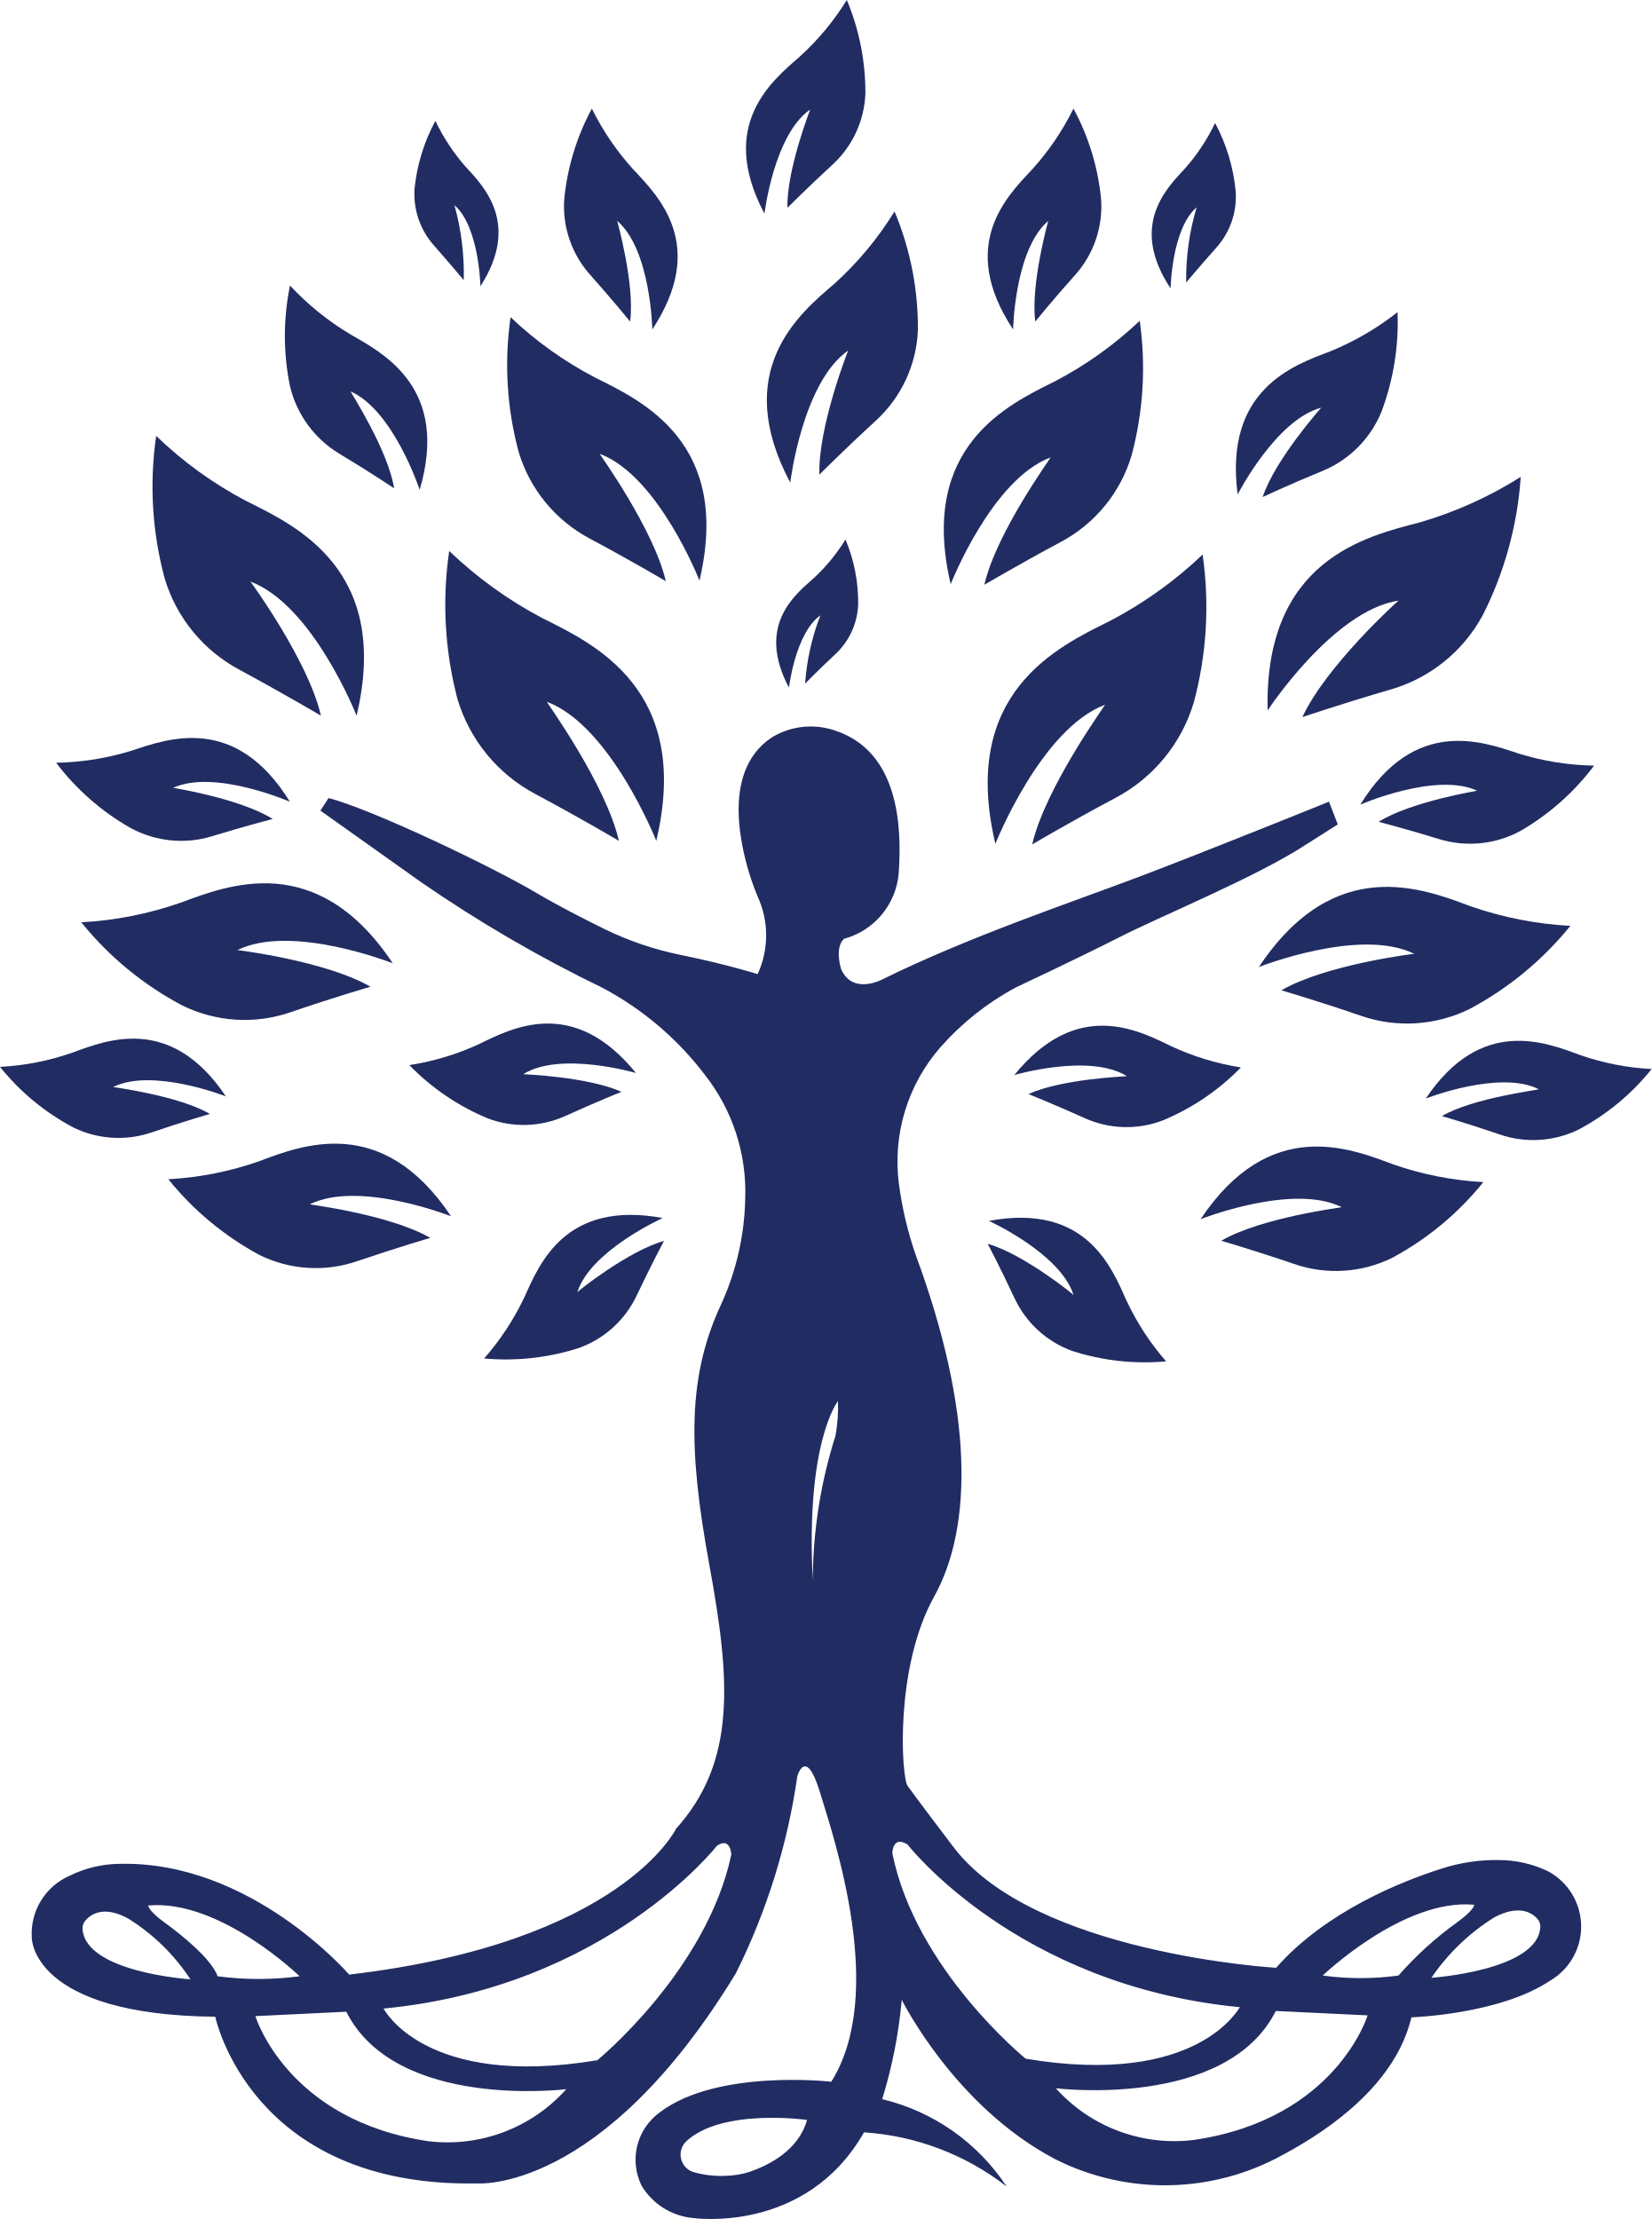
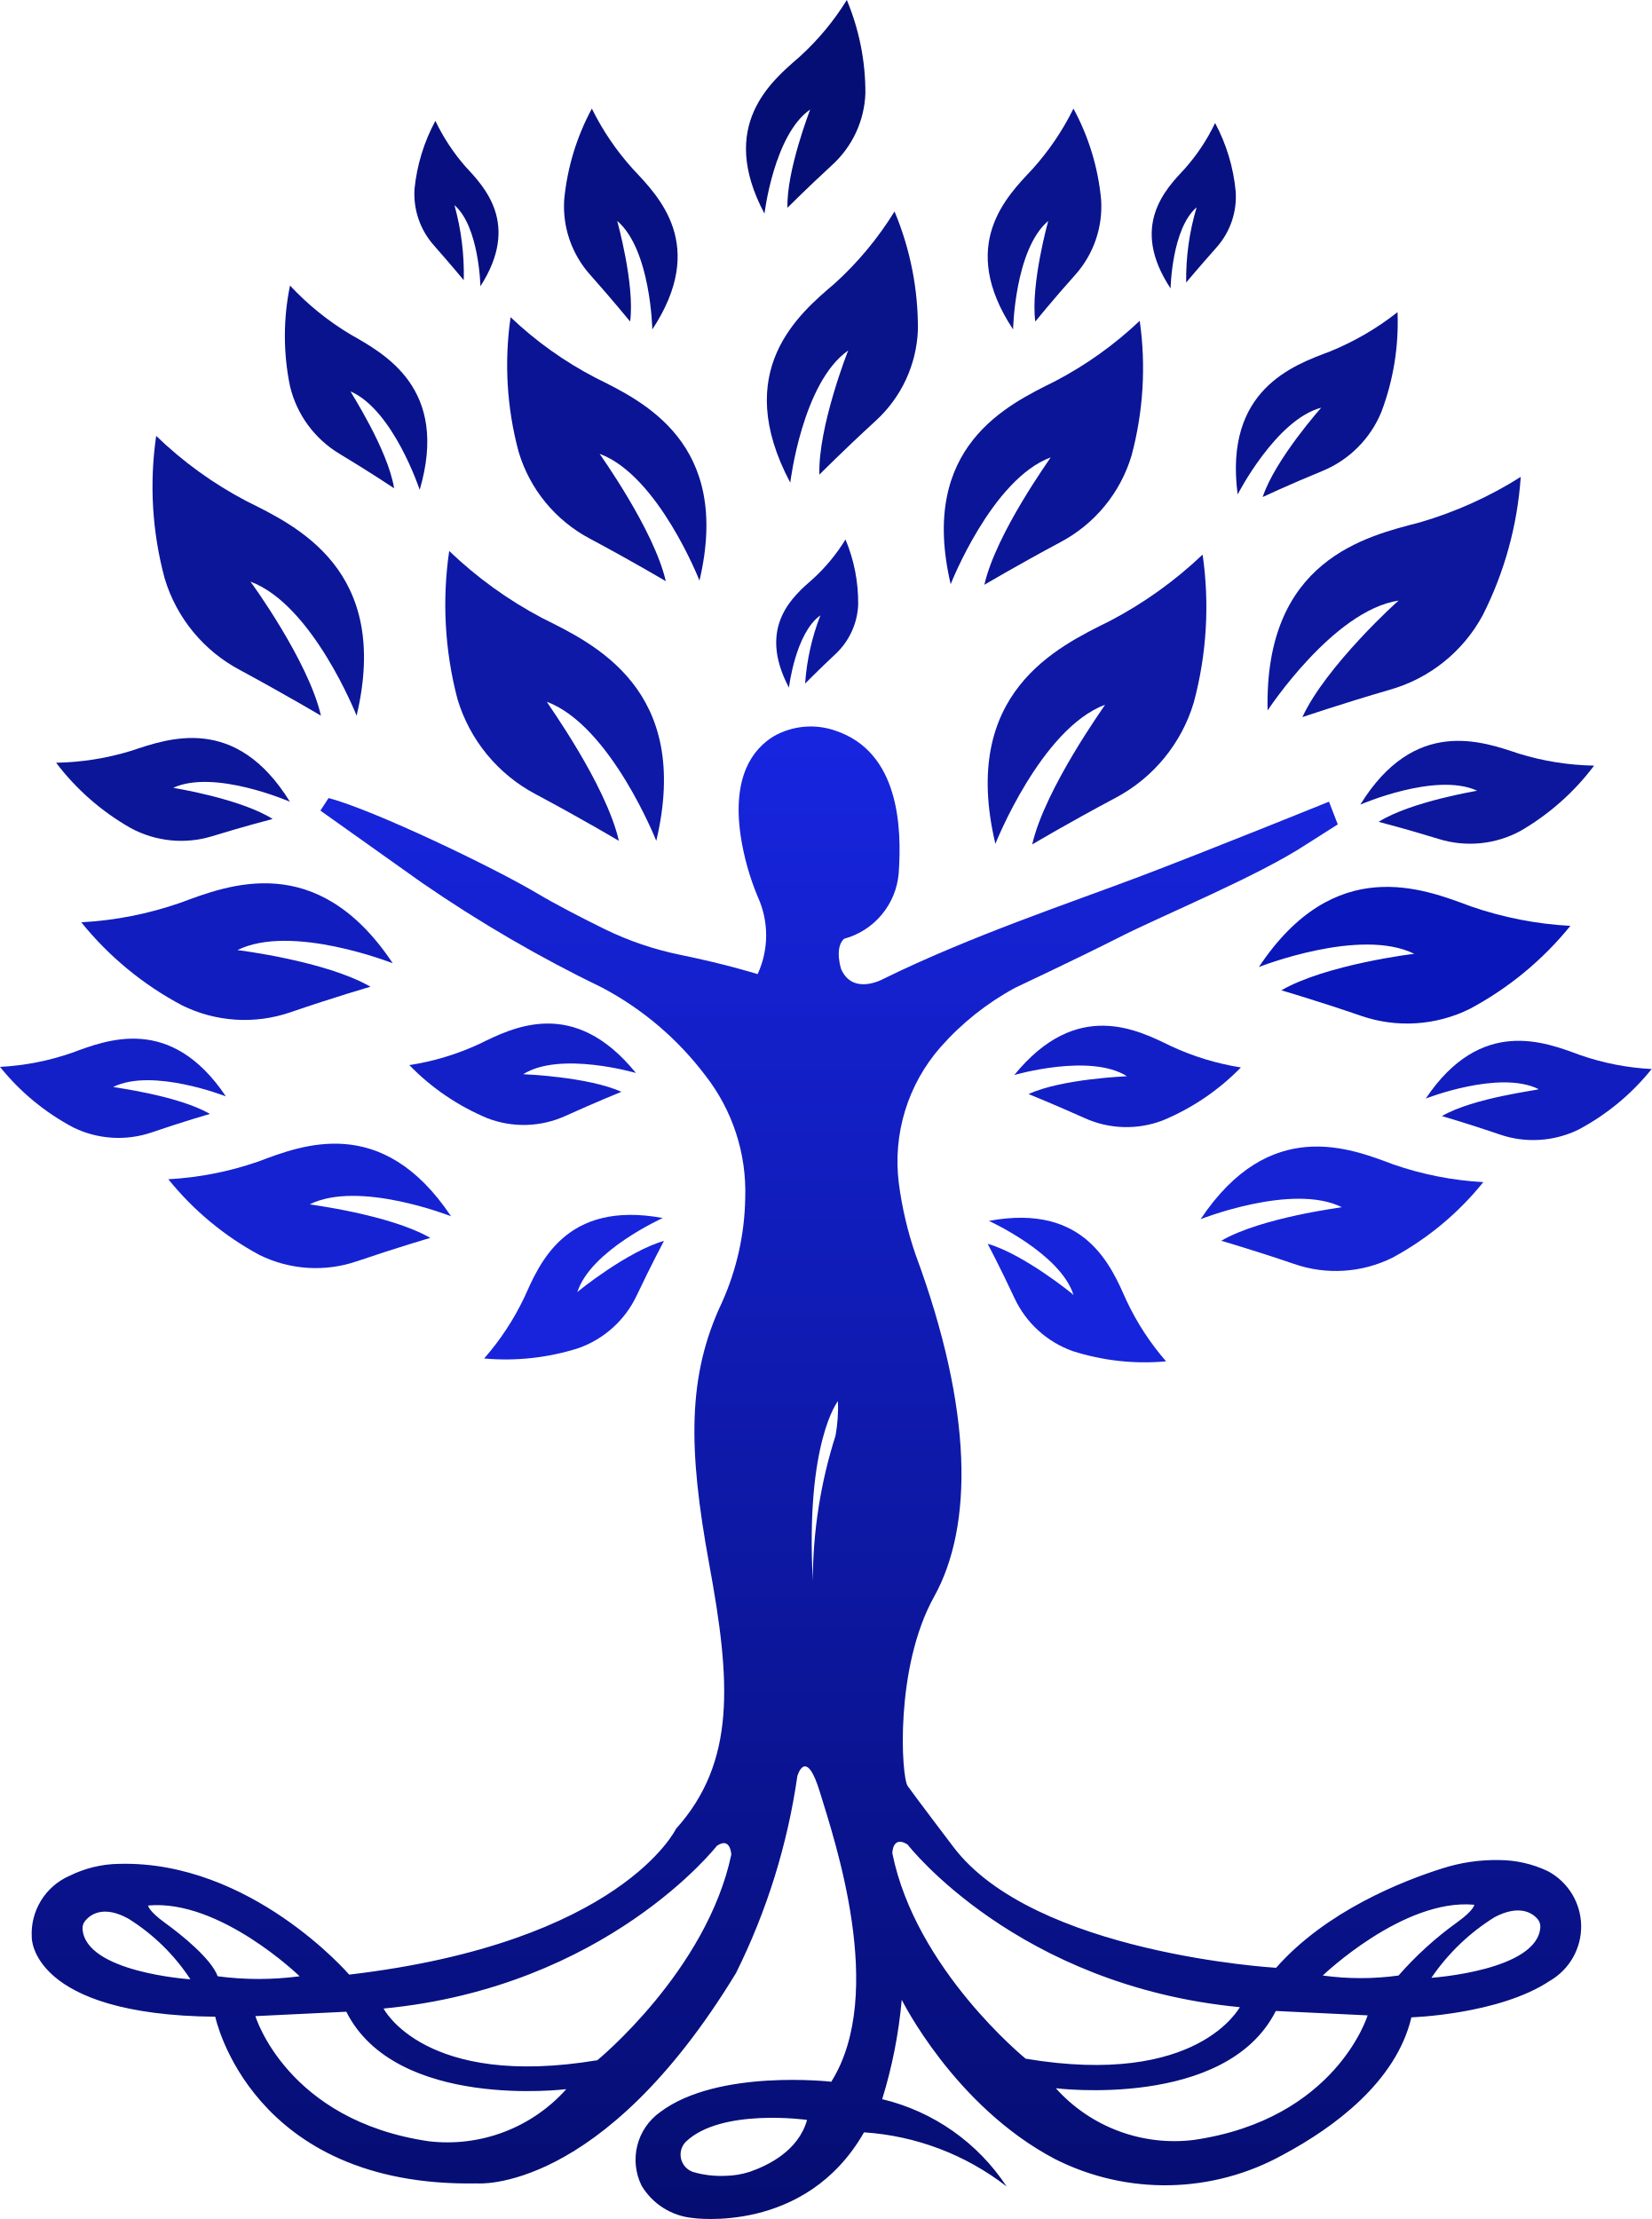
<svg xmlns="http://www.w3.org/2000/svg" width="2296px" height="3085px" viewBox="0 0 2296 3085" version="1.1">
+   <defs>
+     <linearGradient x1="50%" y1="0%" x2="50%" y2="100%" id="linearGradient-1">
+       <stop stop-color="#1725E0" offset="0%" />
+       <stop stop-color="#050D71" offset="100%" />
+     </linearGradient>
+   </defs>
  <g id="Page-1" stroke="none" stroke-width="1" fill="none" fill-rule="evenodd">
-     <g id="Artboard" transform="translate(-1065, -818)" fill="#212C62" fill-rule="nonzero">
-       <g id="Asset-1" transform="translate(257, 818)">
-         <g id="goddess" transform="translate(808, 0)">
-           <g id="Leaves">
-             <path class="leaf" d="M860.31,1169 C860.31,1169 810.01,1139.023 744.704,1104.191 C692.058,1076.409 652.828,1028.625 635.861,971.617 C618.28,904.537 614.398,834.609 624.448,766 C662.999,802.972 706.535,834.379 753.792,859.309 C825.438,894.985 962.179,958.528 912.301,1169 C912.301,1169 848.898,1008.771 760.132,975.628 C759.287,975.628 842.346,1090.047 860.31,1169 Z" id="Path" />
-             <path class="leaf" d="M446.149,995 C446.149,995 397.642,966.209 334.372,931.953 C283.403,905.231 245.391,859.171 228.922,804.178 C211.494,739.607 207.475,672.172 217.111,606 C254.315,641.998 296.502,672.5 342.386,696.578 C411.561,731.043 543.796,792.199 495.71,995 C495.71,995 434.971,840.745 348.08,808.591 C348.502,808.591 428.855,919.133 446.149,995 Z" id="Path" />
-             <path class="leaf" d="M925.54,808 C925.54,808 879.562,780.659 820.085,748.901 C772.14,723.551 736.421,680.052 720.957,628.181 C704.547,567.187 700.744,503.504 709.779,441 C744.928,474.417 784.616,502.736 827.678,525.126 C893.06,557.725 1017.497,615.562 972.362,807.159 C972.362,807.159 915.205,661.2 833.583,630.915 C833.372,631.125 909.089,736.283 925.54,808 Z" id="Path" />
-             <path class="leaf" d="M547.871,678.895 C547.871,678.895 515.057,656.789 471.935,630.895 C437.319,610.133 412.524,576.285 403.151,537 C393.616,490.821 393.616,443.179 403.151,397 C427.855,423.523 456.182,446.416 487.291,465 C534.409,491.947 624.858,539.947 583.42,681 C583.42,681 546.819,570.053 487.291,544.158 C486.449,543.947 539.247,624.789 547.871,678.895 Z" id="Path" />
-             <path class="leaf" d="M379.035,1138.587 C379.035,1138.587 341.406,1148.252 294.947,1162.541 C257.185,1174.111 216.354,1170.023 181.638,1151.194 C141.285,1128.282 106.023,1097.397 78,1060.42 C113.654,1059.795 149.041,1054.136 183.11,1043.61 C233.563,1026.8 327.531,992.34 403,1114.632 C403,1114.632 297.89,1068.825 240.71,1095.301 C240.71,1095.301 333.627,1110.01 379.035,1138.587 Z" id="Path" />
-             <path class="leaf" d="M514.996,1371.821 C514.996,1371.821 465.432,1386.122 403.635,1407.363 C354.163,1424.362 299.921,1420.878 253.045,1397.689 C199.003,1369.058 151.357,1329.778 113,1282.231 C159.961,1279.707 206.329,1270.574 250.725,1255.102 C316.74,1230.706 440.545,1180.864 546,1339.224 C546,1339.224 405.112,1283.493 330.027,1320.927 C330.238,1320.717 453.41,1336.069 514.996,1371.821 Z" id="Path" />
-             <path class="leaf" d="M291.798,1548.645 C291.798,1548.645 255.852,1558.95 211.025,1574.302 C175.114,1586.589 135.755,1584.09 101.706,1567.362 C62.405,1546.493 27.797,1517.869 0,1483.241 C34.103,1481.48 67.78,1474.895 100.015,1463.683 C148.013,1446.018 237.244,1409.846 314,1524.25 C314,1524.25 211.871,1484.083 157.317,1511.211 C157.317,1511.632 247.182,1522.778 291.798,1548.645 Z" id="Path" />
-             <path class="leaf" d="M863.813,1517.911 C863.813,1517.911 829.327,1531.837 786.43,1551.249 C752.043,1566.99 712.795,1568.206 677.505,1554.625 C636.736,1537.616 599.825,1512.494 569,1480.774 C602.594,1475.621 635.298,1465.748 666.15,1451.445 C711.991,1429.079 797.154,1384.558 884,1491.746 C884,1491.746 778.86,1460.94 727.341,1493.435 C727.131,1493.435 817.131,1496.811 863.813,1517.911 Z" id="Path" />
-             <path class="leaf" d="M923,1725.211 C923,1725.211 905.46,1758.109 885.172,1800.919 C869.062,1835.239 839.83,1861.676 804.023,1874.307 C761.746,1887.766 717.196,1892.642 673,1888.647 C695.317,1863.207 714.019,1834.823 728.579,1804.293 C749.712,1757.477 785.215,1668.272 921.309,1693.367 C921.309,1693.367 820.929,1738.497 802.544,1796.49 C802.544,1795.647 873.127,1739.13 923,1725.211 Z" id="Path" />
-             <path class="leaf" d="M598.162,1721.004 C598.162,1721.004 553.326,1734.035 497.123,1753.162 C452.213,1768.803 402.884,1765.696 360.299,1744.544 C311.626,1718.239 268.69,1682.514 234,1639.455 C276.627,1637.148 318.717,1628.87 359.036,1614.864 C419.028,1592.374 531.013,1547.186 627,1690.948 C627,1690.948 499.017,1640.295 430.605,1674.344 C429.763,1674.555 541.538,1688.426 598.162,1721.004 Z" id="Path" />
-             <path class="leaf" d="M875.962,447.028 C875.962,447.028 852.096,417.7 820.414,382.041 C794.838,353.477 781.824,315.843 784.298,277.598 C788.522,233.258 801.593,190.212 822.738,151 C837.856,181.671 857.192,210.078 880.186,235.399 C915.458,272.956 983.89,340.897 906.799,458 C906.799,458 904.686,347.016 858.009,307.137 C858.009,307.559 882.721,395.334 875.962,447.028 Z" id="Path" />
-             <path class="leaf" d="M644.672,389.536 C644.672,389.536 627.139,368.377 602.927,340.87 C584.052,319.53 574.426,291.398 576.21,262.793 C579.543,229.549 589.408,197.318 605.223,168 C616.199,191 630.246,212.36 646.968,231.477 C673.059,259.619 723.57,311.247 667.841,398 C667.841,398 666.171,315.056 631.731,285.222 C641.189,319.137 645.552,354.303 644.672,389.536 L644.672,389.536 Z" id="Path" />
-             <path class="leaf" d="M1434.879,1174 C1434.879,1174 1485.218,1144.023 1550.785,1109.191 C1603.36,1081.327 1642.527,1033.564 1659.499,976.617 C1677.492,909.613 1681.665,839.661 1671.767,771 C1633.231,807.698 1589.731,838.823 1542.536,863.464 C1470.835,899.141 1333.779,962.684 1383.694,1173.156 C1383.694,1173.156 1447.146,1012.927 1536.191,979.783 C1536.191,980.628 1452.857,1095.68 1434.879,1174 Z" id="Path" />
-             <path class="leaf" d="M1810.467,997 C1810.467,997 1863.649,978.855 1932.385,958.81 C1987.501,943.141 2033.971,905.781 2061.239,855.214 C2091.513,795.351 2109.457,729.978 2114,663 C2070.374,690.586 2023.108,711.892 1973.585,726.298 C1898.963,745.709 1757.286,778.413 1762.121,987.716 C1762.121,987.716 1853.349,848.462 1944.366,834.958 C1944.366,834.114 1843.049,926.107 1810.467,997 Z" id="Path" />
-             <path class="leaf" d="M1368.382,813 C1368.382,813 1414.151,785.869 1473.841,753.901 C1521.775,728.637 1557.501,685.206 1572.972,633.391 C1589.355,572.324 1593.229,508.592 1584.362,446 C1549.162,479.357 1509.481,507.67 1466.459,530.126 C1401.074,562.725 1276.633,620.562 1321.558,812.159 C1321.558,812.159 1378.717,666.2 1460.553,635.915 C1460.553,636.756 1384.623,741.283 1368.382,813 Z" id="Path" />
-             <path class="leaf" d="M1755.271,691 C1755.271,691 1791.114,674.134 1837.921,654.948 C1875.358,639.658 1905.069,609.949 1920.36,572.514 C1937.028,528.31 1944.629,481.203 1942.709,434 C1914.153,456.516 1882.568,474.898 1848.885,488.605 C1798.072,507.79 1701.295,541.523 1720.482,687.416 C1720.482,687.416 1773.825,583.267 1836.656,566.822 C1836.656,566.822 1772.56,638.715 1755.271,691 Z" id="Path" />
-             <path class="leaf" d="M1916.42,1142.587 C1916.42,1142.587 1954.235,1152.252 2000.454,1166.541 C2038.192,1178.111 2078.996,1174.023 2113.689,1155.194 C2153.528,1132.097 2188.32,1101.228 2216,1064.42 C2180.367,1063.818 2145,1058.158 2110.958,1047.61 C2060.538,1030.8 1966.42,996.34 1891,1118.632 C1891,1118.632 1996.042,1072.825 2053.395,1099.301 C2054.866,1099.301 1962.008,1114.01 1916.42,1142.587 Z" id="Path" />
-             <path class="leaf" d="M1781.2,1376.815 C1781.2,1376.815 1830.529,1391.12 1892.296,1412.368 C1941.817,1429.361 1996.092,1425.876 2043.023,1402.691 C2096.965,1373.939 2144.566,1334.663 2183,1287.195 C2136.013,1284.661 2089.609,1275.597 2045.131,1260.267 C1979.148,1235.653 1855.404,1185.794 1750,1344.417 C1750,1344.417 1890.82,1288.667 1966.078,1326.114 C1966.5,1325.693 1842.756,1341.051 1781.2,1376.815 Z" id="Path" />
-             <path class="leaf" d="M2004.413,1551.639 C2004.413,1551.639 2040.148,1561.943 2084.975,1577.294 C2120.956,1589.591 2160.384,1587.093 2194.505,1570.354 C2233.734,1549.468 2268.269,1520.847 2296,1486.239 C2261.963,1484.501 2228.353,1477.915 2196.197,1466.682 C2148.198,1449.018 2058.756,1412.848 1982,1527.245 C1982,1527.245 2084.341,1487.08 2138.894,1514.207 C2138.894,1515.679 2049.029,1525.773 2004.413,1551.639 Z" id="Path" />
-             <path class="leaf" d="M1429.78,1521.048 C1429.78,1521.048 1464.289,1534.933 1507.425,1554.287 C1541.835,1569.981 1581.109,1571.193 1616.423,1557.653 C1657.233,1540.721 1694.174,1515.67 1725,1484.023 C1691.37,1478.718 1658.647,1468.734 1627.786,1454.36 C1581.914,1432.061 1496.904,1387.672 1410,1494.541 C1410,1494.541 1515.21,1463.827 1566.553,1496.224 C1566.553,1496.435 1476.493,1499.59 1429.78,1521.048 Z" id="Path" />
-             <path class="leaf" d="M1373,1729.211 C1373,1729.211 1390.415,1762.109 1410.347,1804.919 C1426.399,1839.196 1455.402,1865.614 1490.915,1878.307 C1532.89,1891.766 1577.121,1896.642 1621,1892.647 C1598.867,1867.232 1580.365,1838.841 1566.029,1808.293 C1545.047,1761.477 1509.589,1672.272 1374.679,1697.367 C1374.679,1697.367 1474.13,1742.497 1492.384,1800.49 C1492.384,1799.647 1422.306,1743.13 1373,1729.211 Z" id="Path" />
-             <path class="leaf" d="M1697.643,1725.004 C1697.643,1725.004 1742.714,1738.035 1798.736,1757.162 C1843.67,1772.803 1893.026,1769.696 1935.633,1748.544 C1984.368,1722.291 2027.336,1686.558 2062,1643.455 C2019.35,1641.148 1977.237,1632.87 1936.897,1618.864 C1876.873,1596.374 1765.039,1551.186 1669,1694.948 C1669,1694.948 1797.051,1644.295 1865.289,1678.344 C1866.132,1678.555 1753.666,1692.426 1697.643,1725.004 Z" id="Path" />
-             <path class="leaf" d="M1439.175,447.028 C1439.175,447.028 1462.846,417.7 1494.759,382.041 C1520.275,353.443 1533.22,315.813 1530.688,277.598 C1526.563,233.238 1513.478,190.172 1492.223,151 C1477.125,181.637 1457.85,210.04 1434.948,235.399 C1399.653,272.956 1330.966,340.897 1408.318,458 C1408.318,458 1410.432,347.016 1457.139,307.137 C1457.139,307.559 1432.412,395.334 1439.175,447.028 Z" id="Path" />
-             <path class="leaf" d="M1094.665,288.797 C1094.665,288.797 1121.325,262.084 1156.448,229.691 C1184.852,203.968 1201.632,167.952 1202.997,129.78 C1203.171,85.243 1194.395,41.12 1177.184,0 C1159.137,29.212 1137.058,55.763 1111.592,78.877 C1072.66,112.742 997.335,174.161 1062.715,297 C1062.715,297 1075.834,187.203 1126.191,152.286 C1126.403,152.286 1093.184,236.843 1094.665,288.797 Z" id="Path" />
-             <path class="leaf" d="M1119.209,950.313 C1119.209,950.313 1137.496,931.777 1161.249,909.45 C1180.6,891.496 1192.021,866.56 1192.99,840.151 C1193.284,809.21 1187.276,778.534 1175.333,750 C1162.917,770.296 1147.702,788.734 1130.139,804.765 C1103.444,828.145 1051.734,870.904 1096.717,956 C1096.717,956 1105.756,879.961 1140.439,855.528 C1128.624,885.866 1121.465,917.824 1119.209,950.313 L1119.209,950.313 Z" id="Path" />
-             <path class="leaf" d="M1139.06,659.856 C1139.06,659.856 1172.606,626.004 1217.335,585.003 C1252.995,552.435 1274.112,507.013 1275.987,458.846 C1276.427,402.275 1265.375,346.201 1243.496,294 C1220.65,331.093 1192.665,364.787 1160.37,394.085 C1111,436.137 1015.847,515.196 1098.552,671 C1098.552,671 1115.219,531.806 1179.147,487.231 C1179.147,486.6 1136.951,594.044 1139.06,659.856 Z" id="Path" />
-             <path class="leaf" d="M1648.928,392.748 C1648.928,392.748 1666.606,371.589 1691.019,344.082 C1710.079,322.77 1719.724,294.596 1717.746,266.005 C1714.61,232.733 1704.878,200.43 1689.125,171 C1678.149,194.053 1663.978,215.424 1647.034,234.477 C1620.728,262.619 1569.799,314.247 1627.252,401 C1627.252,401 1628.725,318.056 1663.45,288.222 C1653.321,322.112 1648.423,357.364 1648.928,392.748 L1648.928,392.748 Z" id="Path" />
-           </g>
-           <path d="M2152.003,2601.56 C2130.763,2591.383 2107.526,2586.058 2083.974,2585.971 C2056.967,2585.471 2030.064,2589.457 2004.362,2597.768 C1949.813,2615.042 1843.452,2656.752 1773.949,2735.748 C1773.949,2735.748 1436.966,2716.368 1324.919,2567.223 C1324.919,2567.223 1270.581,2495.6 1261.735,2482.96 C1252.889,2470.321 1243.622,2318.438 1298.382,2220.061 C1353.142,2121.685 1352.72,1960.322 1272.897,1744.61 C1261.769,1712.413 1253.936,1679.17 1249.519,1645.391 C1240.768,1576.812 1261.858,1507.774 1307.438,1455.8 C1336.928,1422.384 1372.077,1394.431 1411.271,1373.223 C1411.271,1373.223 1496.991,1332.987 1557.227,1302.442 C1617.463,1271.897 1748.676,1218.18 1815.862,1173.942 L1859.67,1146.135 L1847.454,1114.537 C1847.454,1114.537 1678.962,1182.789 1584.396,1218.601 C1489.83,1254.413 1348.508,1301.6 1227.826,1361.005 C1227.826,1361.005 1185.703,1384.598 1169.275,1347.312 C1169.275,1347.312 1159.587,1317.82 1173.277,1305.181 C1215.321,1293.862 1245.74,1257.369 1249.309,1213.967 C1253.942,1148.452 1249.309,1045.441 1161.693,1015.95 C1133.146,1005.857 1101.62,1008.702 1075.341,1023.744 C1046.697,1041.228 1017.422,1079.357 1029.637,1162.145 C1034.05,1191.087 1041.971,1219.383 1053.226,1246.408 C1068.985,1280.632 1068.985,1320.039 1053.226,1354.264 C1053.226,1354.264 1009.84,1340.571 945.813,1327.51 C909.335,1320.084 873.949,1308.05 840.506,1291.699 C811.019,1277.163 775.004,1258.836 745.94,1241.563 C685.704,1205.751 519.739,1126.123 456.766,1109.481 L445.393,1126.965 L586.504,1227.238 C666.271,1282.23 750.13,1331.035 837.346,1373.223 C893.324,1402.891 942.134,1444.449 980.354,1494.982 C1018.326,1543.494 1038.01,1603.827 1035.956,1665.403 C1035.143,1715.624 1024.107,1765.153 1003.521,1810.967 C955.501,1912.503 956.344,2013.829 986.04,2175.402 C1015.737,2336.976 1023.53,2449.255 939.705,2542.576 C939.705,2542.576 863.673,2700.779 485.409,2745.228 C485.409,2745.228 348.931,2586.603 165.907,2591.238 C141.855,2591.521 118.173,2597.209 96.615,2607.88 C62.823,2622.671 41.873,2657.006 44.172,2693.827 C44.172,2693.827 42.487,2801.262 299.226,2803.79 C299.226,2803.79 348.299,3041.2 662.747,3035.512 C662.747,3035.512 835.872,3051.101 1023.108,2743.121 C1065.95,2656.966 1094.746,2564.515 1108.407,2469.268 C1108.407,2469.268 1120.202,2427.137 1139.789,2491.597 C1159.376,2556.058 1232.881,2770.928 1155.585,2894.162 C1155.585,2894.162 997.835,2876.045 917.801,2936.293 C885.169,2959.404 874.184,3002.817 891.896,3038.672 C906.998,3063.945 933.163,3080.584 962.451,3083.542 C962.451,3083.542 1119.781,3107.135 1201.078,2964.521 C1273.165,2969.239 1342.19,2995.431 1399.266,3039.725 C1359.141,2978.769 1297.313,2935.383 1226.352,2918.387 C1240.253,2873.41 1249.36,2827.089 1253.521,2780.197 C1253.521,2780.197 1326.393,2927.656 1466.031,3001.386 C1566.518,3052.442 1685.815,3050.152 1784.27,2995.277 C1853.772,2957.991 1940.756,2894.583 1962.028,2804.633 C1962.028,2804.633 2083.974,2800.841 2154.53,2753.865 C2181.878,2738.005 2198.501,2708.584 2197.988,2676.97 C2197.452,2645.356 2179.861,2616.503 2152.003,2601.56 Z M114.728,2681.188 C114.586,2676.889 116.18,2672.713 119.15,2669.602 C126.311,2661.386 144.214,2648.536 178.544,2667.495 C213.008,2689.027 242.396,2717.775 264.685,2751.758 C264.685,2751.758 117.676,2742.278 114.728,2681.188 Z M229.513,2673.394 C205.924,2656.331 205.924,2649.168 205.924,2649.168 C305.544,2639.899 416.538,2747.545 416.538,2747.545 C378.723,2752.555 340.412,2752.555 302.596,2747.545 C293.75,2723.319 253.101,2690.457 229.513,2673.394 Z M596.193,2976.95 C398.636,2948.09 355.039,2802.947 355.039,2802.947 L481.408,2796.838 C550.489,2934.186 787.22,2904.484 787.22,2904.484 C739.143,2958.313 667.868,2985.351 596.193,2976.95 Z M830.396,2864.248 C590.085,2904.273 533.219,2792.415 533.219,2792.415 C843.454,2762.712 996.571,2566.17 996.571,2566.17 C1015.737,2553.109 1016.579,2578.388 1016.579,2578.388 C982.46,2739.751 830.396,2864.248 830.396,2864.248 Z M1161.482,1995.923 C1140.732,2061.045 1130.077,2128.962 1129.89,2197.31 C1119.57,2004.56 1164.852,1947.893 1164.852,1947.893 C1165.453,1963.978 1164.323,1980.08 1161.482,1995.923 L1161.482,1995.923 Z M1042.485,3019.292 C1031.529,3022.867 1020.099,3024.784 1008.576,3024.979 C993.435,3025.693 978.279,3023.914 963.715,3019.713 C955.308,3016.993 948.909,3010.111 946.806,3001.526 C944.704,2992.942 947.197,2983.881 953.395,2977.582 C1002.679,2930.395 1121.887,2947.247 1121.887,2947.247 C1109.882,2990.642 1066.706,3010.865 1042.485,3019.292 L1042.485,3019.292 Z M1425.804,2862.142 C1425.804,2862.142 1272.897,2738.065 1240.463,2576.492 C1240.463,2576.492 1240.463,2551.213 1261.524,2564.274 C1261.524,2564.274 1413.377,2760.816 1723.613,2790.519 C1722.77,2790.519 1666.115,2902.377 1425.804,2862.142 L1425.804,2862.142 Z M1659.796,2975.054 C1587.873,2984.006 1516.124,2957.173 1467.716,2903.22 C1467.716,2903.22 1704.447,2932.922 1773.528,2795.785 L1901.161,2801.894 C1901.161,2801.894 1857.353,2946.194 1659.796,2975.054 Z M1944.126,2746.492 C1909.191,2751.34 1873.754,2751.34 1838.819,2746.492 C1838.819,2746.492 1950.866,2638.846 2049.433,2648.115 C2049.433,2648.115 2049.433,2655.277 2025.845,2672.341 C1995.852,2693.841 1968.432,2718.721 1944.126,2746.492 L1944.126,2746.492 Z M1989.829,2749.651 C2012.9,2715.737 2042.818,2687.033 2077.656,2665.389 C2111.775,2647.483 2129.678,2659.28 2137.049,2667.495 C2139.871,2670.6 2141.381,2674.677 2141.261,2678.871 C2138.313,2739.751 1989.829,2749.651 1989.829,2749.651 L1989.829,2749.651 Z" id="Shape" />
-         </g>
+     <g id="goddess" fill-rule="nonzero">
+       <g id="Leaves">
+         <path d="M860.31,1169 C860.31,1169 810.01,1139.023 744.704,1104.191 C692.058,1076.409 652.828,1028.625 635.861,971.617 C618.28,904.537 614.398,834.609 624.448,766 C662.999,802.972 706.535,834.379 753.792,859.309 C825.438,894.985 962.179,958.528 912.301,1169 C912.301,1169 848.898,1008.771 760.132,975.628 C759.287,975.628 842.346,1090.047 860.31,1169 Z" id="Path" fill="#0E19A7" />
+         <path d="M446.149,995 C446.149,995 397.642,966.209 334.372,931.953 C283.403,905.231 245.391,859.171 228.922,804.178 C211.494,739.607 207.475,672.172 217.111,606 C254.315,641.998 296.502,672.5 342.386,696.578 C411.561,731.043 543.796,792.199 495.71,995 C495.71,995 434.971,840.745 348.08,808.591 C348.502,808.591 428.855,919.133 446.149,995 Z" id="Path" fill="#0C1699" />
+         <path d="M925.54,808 C925.54,808 879.562,780.659 820.085,748.901 C772.14,723.551 736.421,680.052 720.957,628.181 C704.547,567.187 700.744,503.504 709.779,441 C744.928,474.417 784.616,502.736 827.678,525.126 C893.06,557.725 1017.497,615.562 972.362,807.159 C972.362,807.159 915.205,661.2 833.583,630.915 C833.372,631.125 909.089,736.283 925.54,808 Z" id="Path" fill="#0B1494" />
+         <path d="M547.871,678.895 C547.871,678.895 515.057,656.789 471.935,630.895 C437.319,610.133 412.524,576.285 403.151,537 C393.616,490.821 393.616,443.179 403.151,397 C427.855,423.523 456.182,446.416 487.291,465 C534.409,491.947 624.858,539.947 583.42,681 C583.42,681 546.819,570.053 487.291,544.158 C486.449,543.947 539.247,624.789 547.871,678.895 Z" id="Path" fill="#0A138E" />
+         <path d="M379.035,1138.587 C379.035,1138.587 341.406,1148.252 294.947,1162.541 C257.185,1174.111 216.354,1170.023 181.638,1151.194 C141.285,1128.282 106.023,1097.397 78,1060.42 C113.654,1059.795 149.041,1054.136 183.11,1043.61 C233.563,1026.8 327.531,992.34 403,1114.632 C403,1114.632 297.89,1068.825 240.71,1095.301 C240.71,1095.301 333.627,1110.01 379.035,1138.587 Z" id="Path" fill="#0C1699" />
+         <path d="M514.996,1371.821 C514.996,1371.821 465.432,1386.122 403.635,1407.363 C354.163,1424.362 299.921,1420.878 253.045,1397.689 C199.003,1369.058 151.357,1329.778 113,1282.231 C159.961,1279.707 206.329,1270.574 250.725,1255.102 C316.74,1230.706 440.545,1180.864 546,1339.224 C546,1339.224 405.112,1283.493 330.027,1320.927 C330.238,1320.717 453.41,1336.069 514.996,1371.821 Z" id="Path" fill="#111DBE" />
+         <path d="M291.798,1548.645 C291.798,1548.645 255.852,1558.95 211.025,1574.302 C175.114,1586.589 135.755,1584.09 101.706,1567.362 C62.405,1546.493 27.797,1517.869 0,1483.241 C34.103,1481.48 67.78,1474.895 100.015,1463.683 C148.013,1446.018 237.244,1409.846 314,1524.25 C314,1524.25 211.871,1484.083 157.317,1511.211 C157.317,1511.632 247.182,1522.778 291.798,1548.645 Z" id="Path" fill="#1320C8" />
+         <path d="M863.813,1517.911 C863.813,1517.911 829.327,1531.837 786.43,1551.249 C752.043,1566.99 712.795,1568.206 677.505,1554.625 C636.736,1537.616 599.825,1512.494 569,1480.774 C602.594,1475.621 635.298,1465.748 666.15,1451.445 C711.991,1429.079 797.154,1384.558 884,1491.746 C884,1491.746 778.86,1460.94 727.341,1493.435 C727.131,1493.435 817.131,1496.811 863.813,1517.911 Z" id="Path" fill="#1320C8" />
+         <path d="M923,1725.211 C923,1725.211 905.46,1758.109 885.172,1800.919 C869.062,1835.239 839.83,1861.676 804.023,1874.307 C761.746,1887.766 717.196,1892.642 673,1888.647 C695.317,1863.207 714.019,1834.823 728.579,1804.293 C749.712,1757.477 785.215,1668.272 921.309,1693.367 C921.309,1693.367 820.929,1738.497 802.544,1796.49 C802.544,1795.647 873.127,1739.13 923,1725.211 Z" id="Path" fill="#1724DC" />
+         <path d="M598.162,1721.004 C598.162,1721.004 553.326,1734.035 497.123,1753.162 C452.213,1768.803 402.884,1765.696 360.299,1744.544 C311.626,1718.239 268.69,1682.514 234,1639.455 C276.627,1637.148 318.717,1628.87 359.036,1614.864 C419.028,1592.374 531.013,1547.186 627,1690.948 C627,1690.948 499.017,1640.295 430.605,1674.344 C429.763,1674.555 541.538,1688.426 598.162,1721.004 Z" id="Path" fill="#1422D2" />
+         <path d="M875.962,447.028 C875.962,447.028 852.096,417.7 820.414,382.041 C794.838,353.477 781.824,315.843 784.298,277.598 C788.522,233.258 801.593,190.212 822.738,151 C837.856,181.671 857.192,210.078 880.186,235.399 C915.458,272.956 983.89,340.897 906.799,458 C906.799,458 904.686,347.016 858.009,307.137 C858.009,307.559 882.721,395.334 875.962,447.028 Z" id="Path" fill="#081183" />
+         <path d="M644.672,389.536 C644.672,389.536 627.139,368.377 602.927,340.87 C584.052,319.53 574.426,291.398 576.21,262.793 C579.543,229.549 589.408,197.318 605.223,168 C616.199,191 630.246,212.36 646.968,231.477 C673.059,259.619 723.57,311.247 667.841,398 C667.841,398 666.171,315.056 631.731,285.222 C641.189,319.137 645.552,354.303 644.672,389.536 L644.672,389.536 Z" id="Path" fill="#081081" />
+         <path d="M1434.879,1174 C1434.879,1174 1485.218,1144.023 1550.785,1109.191 C1603.36,1081.327 1642.527,1033.564 1659.499,976.617 C1677.492,909.613 1681.665,839.661 1671.767,771 C1633.231,807.698 1589.731,838.823 1542.536,863.464 C1470.835,899.141 1333.779,962.684 1383.694,1173.156 C1383.694,1173.156 1447.146,1012.927 1536.191,979.783 C1536.191,980.628 1452.857,1095.68 1434.879,1174 Z" id="Path" fill="#0E18A5" />
+         <path d="M1810.467,997 C1810.467,997 1863.649,978.855 1932.385,958.81 C1987.501,943.141 2033.971,905.781 2061.239,855.214 C2091.513,795.351 2109.457,729.978 2114,663 C2070.374,690.586 2023.108,711.892 1973.585,726.298 C1898.963,745.709 1757.286,778.413 1762.121,987.716 C1762.121,987.716 1853.349,848.462 1944.366,834.958 C1944.366,834.114 1843.049,926.107 1810.467,997 Z" id="Path" fill="#0C179D" />
+         <path d="M1368.382,813 C1368.382,813 1414.151,785.869 1473.841,753.901 C1521.775,728.637 1557.501,685.206 1572.972,633.391 C1589.355,572.324 1593.229,508.592 1584.362,446 C1549.162,479.357 1509.481,507.67 1466.459,530.126 C1401.074,562.725 1276.633,620.562 1321.558,812.159 C1321.558,812.159 1378.717,666.2 1460.553,635.915 C1460.553,636.756 1384.623,741.283 1368.382,813 Z" id="Path" fill="#0B1597" />
+         <path d="M1755.271,691 C1755.271,691 1791.114,674.134 1837.921,654.948 C1875.358,639.658 1905.069,609.949 1920.36,572.514 C1937.028,528.31 1944.629,481.203 1942.709,434 C1914.153,456.516 1882.568,474.898 1848.885,488.605 C1798.072,507.79 1701.295,541.523 1720.482,687.416 C1720.482,687.416 1773.825,583.267 1836.656,566.822 C1836.656,566.822 1772.56,638.715 1755.271,691 Z" id="Path" fill="#0A1491" />
+         <path d="M1916.42,1142.587 C1916.42,1142.587 1954.235,1152.252 2000.454,1166.541 C2038.192,1178.111 2078.996,1174.023 2113.689,1155.194 C2153.528,1132.097 2188.32,1101.228 2216,1064.42 C2180.367,1063.818 2145,1058.158 2110.958,1047.61 C2060.538,1030.8 1966.42,996.34 1891,1118.632 C1891,1118.632 1996.042,1072.825 2053.395,1099.301 C2054.866,1099.301 1962.008,1114.01 1916.42,1142.587 Z" id="Path" fill="#0C179D" />
+         <path d="M1781.2,1376.815 C1781.2,1376.815 1830.529,1391.12 1892.296,1412.368 C1941.817,1429.361 1996.092,1425.876 2043.023,1402.691 C2096.965,1373.939 2144.566,1334.663 2183,1287.195 C2136.013,1284.661 2089.609,1275.597 2045.131,1260.267 C1979.148,1235.653 1855.404,1185.794 1750,1344.417 C1750,1344.417 1890.82,1288.667 1966.078,1326.114 C1966.5,1325.693 1842.756,1341.051 1781.2,1376.815 Z" id="Path" fill="#0916B9" />
+         <path d="M2004.413,1551.639 C2004.413,1551.639 2040.148,1561.943 2084.975,1577.294 C2120.956,1589.591 2160.384,1587.093 2194.505,1570.354 C2233.734,1549.468 2268.269,1520.847 2296,1486.239 C2261.963,1484.501 2228.353,1477.915 2196.197,1466.682 C2148.198,1449.018 2058.756,1412.848 1982,1527.245 C1982,1527.245 2084.341,1487.08 2138.894,1514.207 C2138.894,1515.679 2049.029,1525.773 2004.413,1551.639 Z" id="Path" fill="#111DBE" />
+         <path d="M1429.78,1521.048 C1429.78,1521.048 1464.289,1534.933 1507.425,1554.287 C1541.835,1569.981 1581.109,1571.193 1616.423,1557.653 C1657.233,1540.721 1694.174,1515.67 1725,1484.023 C1691.37,1478.718 1658.647,1468.734 1627.786,1454.36 C1581.914,1432.061 1496.904,1387.672 1410,1494.541 C1410,1494.541 1515.21,1463.827 1566.553,1496.224 C1566.553,1496.435 1476.493,1499.59 1429.78,1521.048 Z" id="Path" fill="#131FC6" />
+         <path d="M1373,1729.211 C1373,1729.211 1390.415,1762.109 1410.347,1804.919 C1426.399,1839.196 1455.402,1865.614 1490.915,1878.307 C1532.89,1891.766 1577.121,1896.642 1621,1892.647 C1598.867,1867.232 1580.365,1838.841 1566.029,1808.293 C1545.047,1761.477 1509.589,1672.272 1374.679,1697.367 C1374.679,1697.367 1474.13,1742.497 1492.384,1800.49 C1492.384,1799.647 1422.306,1743.13 1373,1729.211 Z" id="Path" fill="#1624DC" />
+         <path d="M1697.643,1725.004 C1697.643,1725.004 1742.714,1738.035 1798.736,1757.162 C1843.67,1772.803 1893.026,1769.696 1935.633,1748.544 C1984.368,1722.291 2027.336,1686.558 2062,1643.455 C2019.35,1641.148 1977.237,1632.87 1936.897,1618.864 C1876.873,1596.374 1765.039,1551.186 1669,1694.948 C1669,1694.948 1797.051,1644.295 1865.289,1678.344 C1866.132,1678.555 1753.666,1692.426 1697.643,1725.004 Z" id="Path" fill="#1623D5" />
+         <path d="M1439.175,447.028 C1439.175,447.028 1462.846,417.7 1494.759,382.041 C1520.275,353.443 1533.22,315.813 1530.688,277.598 C1526.563,233.238 1513.478,190.172 1492.223,151 C1477.125,181.637 1457.85,210.04 1434.948,235.399 C1399.653,272.956 1330.966,340.897 1408.318,458 C1408.318,458 1410.432,347.016 1457.139,307.137 C1457.139,307.559 1432.412,395.334 1439.175,447.028 Z" id="Path" fill="#0A148E" />
+         <path d="M1094.665,288.797 C1094.665,288.797 1121.325,262.084 1156.448,229.691 C1184.852,203.968 1201.632,167.952 1202.997,129.78 C1203.171,85.243 1194.395,41.12 1177.184,0 C1159.137,29.212 1137.058,55.763 1111.592,78.877 C1072.66,112.742 997.335,174.161 1062.715,297 C1062.715,297 1075.834,187.203 1126.191,152.286 C1126.403,152.286 1093.184,236.843 1094.665,288.797 Z" id="Path" fill="#050E74" />
+         <path d="M1119.209,950.313 C1119.209,950.313 1137.496,931.777 1161.249,909.45 C1180.6,891.496 1192.021,866.56 1192.99,840.151 C1193.284,809.21 1187.276,778.534 1175.333,750 C1162.917,770.296 1147.702,788.734 1130.139,804.765 C1103.444,828.145 1051.734,870.904 1096.717,956 C1096.717,956 1105.756,879.961 1140.439,855.528 C1128.624,885.866 1121.465,917.824 1119.209,950.313 L1119.209,950.313 Z" id="Path" fill="#0C17A0" />
+         <path d="M1139.06,659.856 C1139.06,659.856 1172.606,626.004 1217.335,585.003 C1252.995,552.435 1274.112,507.013 1275.987,458.846 C1276.427,402.275 1265.375,346.201 1243.496,294 C1220.65,331.093 1192.665,364.787 1160.37,394.085 C1111,436.137 1015.847,515.196 1098.552,671 C1098.552,671 1115.219,531.806 1179.147,487.231 C1179.147,486.6 1136.951,594.044 1139.06,659.856 Z" id="Path" fill="#09138A" />
+         <path d="M1648.928,392.748 C1648.928,392.748 1666.606,371.589 1691.019,344.082 C1710.079,322.77 1719.724,294.596 1717.746,266.005 C1714.61,232.733 1704.878,200.43 1689.125,171 C1678.149,194.053 1663.978,215.424 1647.034,234.477 C1620.728,262.619 1569.799,314.247 1627.252,401 C1627.252,401 1628.725,318.056 1663.45,288.222 C1653.321,322.112 1648.423,357.364 1648.928,392.748 L1648.928,392.748 Z" id="Path" fill="#081181" />
      </g>
+       <path d="M2152.003,2601.56 C2130.763,2591.383 2107.526,2586.058 2083.974,2585.971 C2056.967,2585.471 2030.064,2589.457 2004.362,2597.768 C1949.813,2615.042 1843.452,2656.752 1773.949,2735.748 C1773.949,2735.748 1436.966,2716.368 1324.919,2567.223 C1324.919,2567.223 1270.581,2495.6 1261.735,2482.96 C1252.889,2470.321 1243.622,2318.438 1298.382,2220.061 C1353.142,2121.685 1352.72,1960.322 1272.897,1744.61 C1261.769,1712.413 1253.936,1679.17 1249.519,1645.391 C1240.768,1576.812 1261.858,1507.774 1307.438,1455.8 C1336.928,1422.384 1372.077,1394.431 1411.271,1373.223 C1411.271,1373.223 1496.991,1332.987 1557.227,1302.442 C1617.463,1271.897 1748.676,1218.18 1815.862,1173.942 L1859.67,1146.135 L1847.454,1114.537 C1847.454,1114.537 1678.962,1182.789 1584.396,1218.601 C1489.83,1254.413 1348.508,1301.6 1227.826,1361.005 C1227.826,1361.005 1185.703,1384.598 1169.275,1347.312 C1169.275,1347.312 1159.587,1317.82 1173.277,1305.181 C1215.321,1293.862 1245.74,1257.369 1249.309,1213.967 C1253.942,1148.452 1249.309,1045.441 1161.693,1015.95 C1133.146,1005.857 1101.62,1008.702 1075.341,1023.744 C1046.697,1041.228 1017.422,1079.357 1029.637,1162.145 C1034.05,1191.087 1041.971,1219.383 1053.226,1246.408 C1068.985,1280.632 1068.985,1320.039 1053.226,1354.264 C1053.226,1354.264 1009.84,1340.571 945.813,1327.51 C909.335,1320.084 873.949,1308.05 840.506,1291.699 C811.019,1277.163 775.004,1258.836 745.94,1241.563 C685.704,1205.751 519.739,1126.123 456.766,1109.481 L445.393,1126.965 L586.504,1227.238 C666.271,1282.23 750.13,1331.035 837.346,1373.223 C893.324,1402.891 942.134,1444.449 980.354,1494.982 C1018.326,1543.494 1038.01,1603.827 1035.956,1665.403 C1035.143,1715.624 1024.107,1765.153 1003.521,1810.967 C955.501,1912.503 956.344,2013.829 986.04,2175.402 C1015.737,2336.976 1023.53,2449.255 939.705,2542.576 C939.705,2542.576 863.673,2700.779 485.409,2745.228 C485.409,2745.228 348.931,2586.603 165.907,2591.238 C141.855,2591.521 118.173,2597.209 96.615,2607.88 C62.823,2622.671 41.873,2657.006 44.172,2693.827 C44.172,2693.827 42.487,2801.262 299.226,2803.79 C299.226,2803.79 348.299,3041.2 662.747,3035.512 C662.747,3035.512 835.872,3051.101 1023.108,2743.121 C1065.95,2656.966 1094.746,2564.515 1108.407,2469.268 C1108.407,2469.268 1120.202,2427.137 1139.789,2491.597 C1159.376,2556.058 1232.881,2770.928 1155.585,2894.162 C1155.585,2894.162 997.835,2876.045 917.801,2936.293 C885.169,2959.404 874.184,3002.817 891.896,3038.672 C906.998,3063.945 933.163,3080.584 962.451,3083.542 C962.451,3083.542 1119.781,3107.135 1201.078,2964.521 C1273.165,2969.239 1342.19,2995.431 1399.266,3039.725 C1359.141,2978.769 1297.313,2935.383 1226.352,2918.387 C1240.253,2873.41 1249.36,2827.089 1253.521,2780.197 C1253.521,2780.197 1326.393,2927.656 1466.031,3001.386 C1566.518,3052.442 1685.815,3050.152 1784.27,2995.277 C1853.772,2957.991 1940.756,2894.583 1962.028,2804.633 C1962.028,2804.633 2083.974,2800.841 2154.53,2753.865 C2181.878,2738.005 2198.501,2708.584 2198,2676.97 C2197.452,2645.356 2179.861,2616.503 2152.003,2601.56 Z M114.728,2681.188 C114.586,2676.889 116.18,2672.713 119.15,2669.602 C126.311,2661.386 144.214,2648.536 178.544,2667.495 C213.008,2689.027 242.396,2717.775 264.685,2751.758 C264.685,2751.758 117.676,2742.278 114.728,2681.188 Z M229.513,2673.394 C205.924,2656.331 205.924,2649.168 205.924,2649.168 C305.544,2639.899 416.538,2747.545 416.538,2747.545 C378.723,2752.555 340.412,2752.555 302.596,2747.545 C293.75,2723.319 253.101,2690.457 229.513,2673.394 Z M596.193,2976.95 C398.636,2948.09 355.039,2802.947 355.039,2802.947 L481.408,2796.838 C550.489,2934.186 787.22,2904.484 787.22,2904.484 C739.143,2958.313 667.868,2985.351 596.193,2976.95 Z M830.396,2864.248 C590.085,2904.273 533.219,2792.415 533.219,2792.415 C843.454,2762.712 996.571,2566.17 996.571,2566.17 C1015.737,2553.109 1016.579,2578.388 1016.579,2578.388 C982.46,2739.751 830.396,2864.248 830.396,2864.248 Z M1161.482,1995.923 C1140.732,2061.045 1130.077,2128.962 1129.89,2197.31 C1119.57,2004.56 1164.852,1947.893 1164.852,1947.893 C1165.453,1963.978 1164.323,1980.08 1161.482,1995.923 L1161.482,1995.923 Z M1042.485,3019.292 C1031.529,3022.867 1020.099,3024.784 1008.576,3024.979 C993.435,3025.693 978.279,3023.914 963.715,3019.713 C955.308,3016.993 948.909,3010.111 946.806,3001.526 C944.704,2992.942 947.197,2983.881 953.395,2977.582 C1002.679,2930.395 1121.887,2947.247 1121.887,2947.247 C1109.882,2990.642 1066.706,3010.865 1042.485,3019.292 L1042.485,3019.292 Z M1425.804,2862.142 C1425.804,2862.142 1272.897,2738.065 1240.463,2576.492 C1240.463,2576.492 1240.463,2551.213 1261.524,2564.274 C1261.524,2564.274 1413.377,2760.816 1723.613,2790.519 C1722.77,2790.519 1666.115,2902.377 1425.804,2862.142 L1425.804,2862.142 Z M1659.796,2975.054 C1587.873,2984.006 1516.124,2957.173 1467.716,2903.22 C1467.716,2903.22 1704.447,2932.922 1773.528,2795.785 L1901.161,2801.894 C1901.161,2801.894 1857.353,2946.194 1659.796,2975.054 Z M1944.126,2746.492 C1909.191,2751.34 1873.754,2751.34 1838.819,2746.492 C1838.819,2746.492 1950.866,2638.846 2049.433,2648.115 C2049.433,2648.115 2049.433,2655.277 2025.845,2672.341 C1995.852,2693.841 1968.432,2718.721 1944.126,2746.492 L1944.126,2746.492 Z M1989.829,2749.651 C2012.9,2715.737 2042.818,2687.033 2077.656,2665.389 C2111.775,2647.483 2129.678,2659.28 2137.049,2667.495 C2139.871,2670.6 2141.381,2674.677 2141.261,2678.871 C2138.313,2739.751 1989.829,2749.651 1989.829,2749.651 L1989.829,2749.651 Z" id="Shape" fill="url(#linearGradient-1)" />
    </g>
  </g>
</svg>
